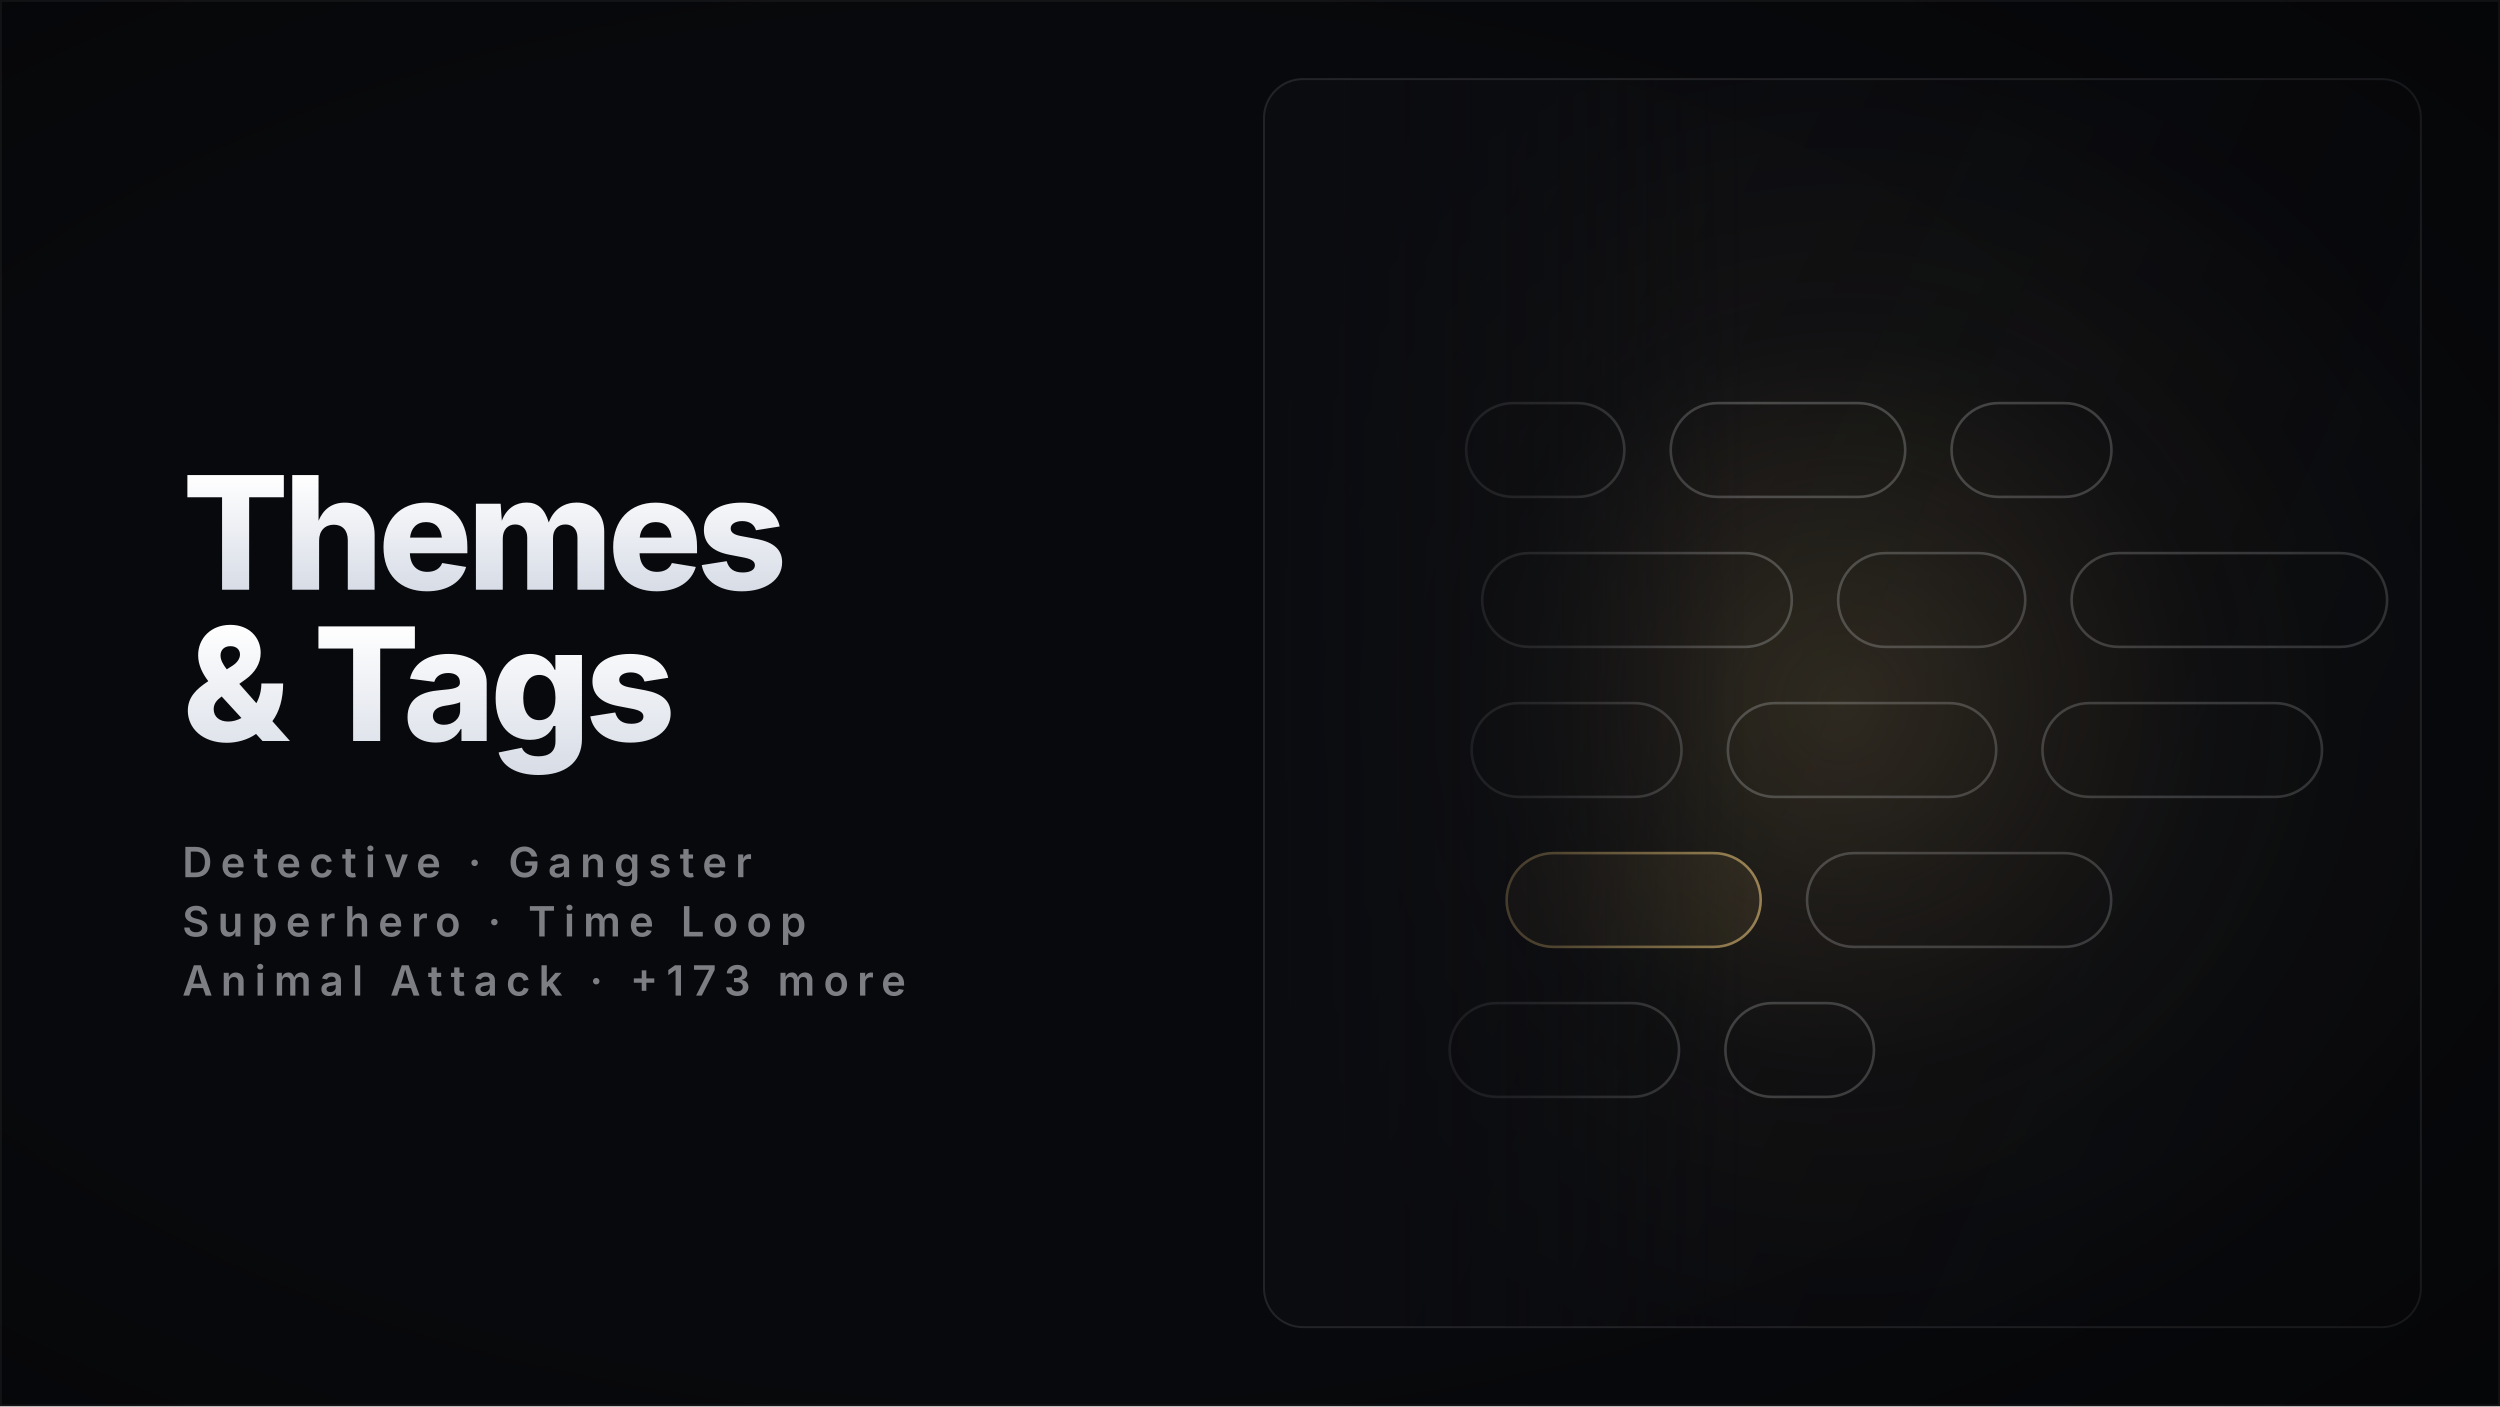
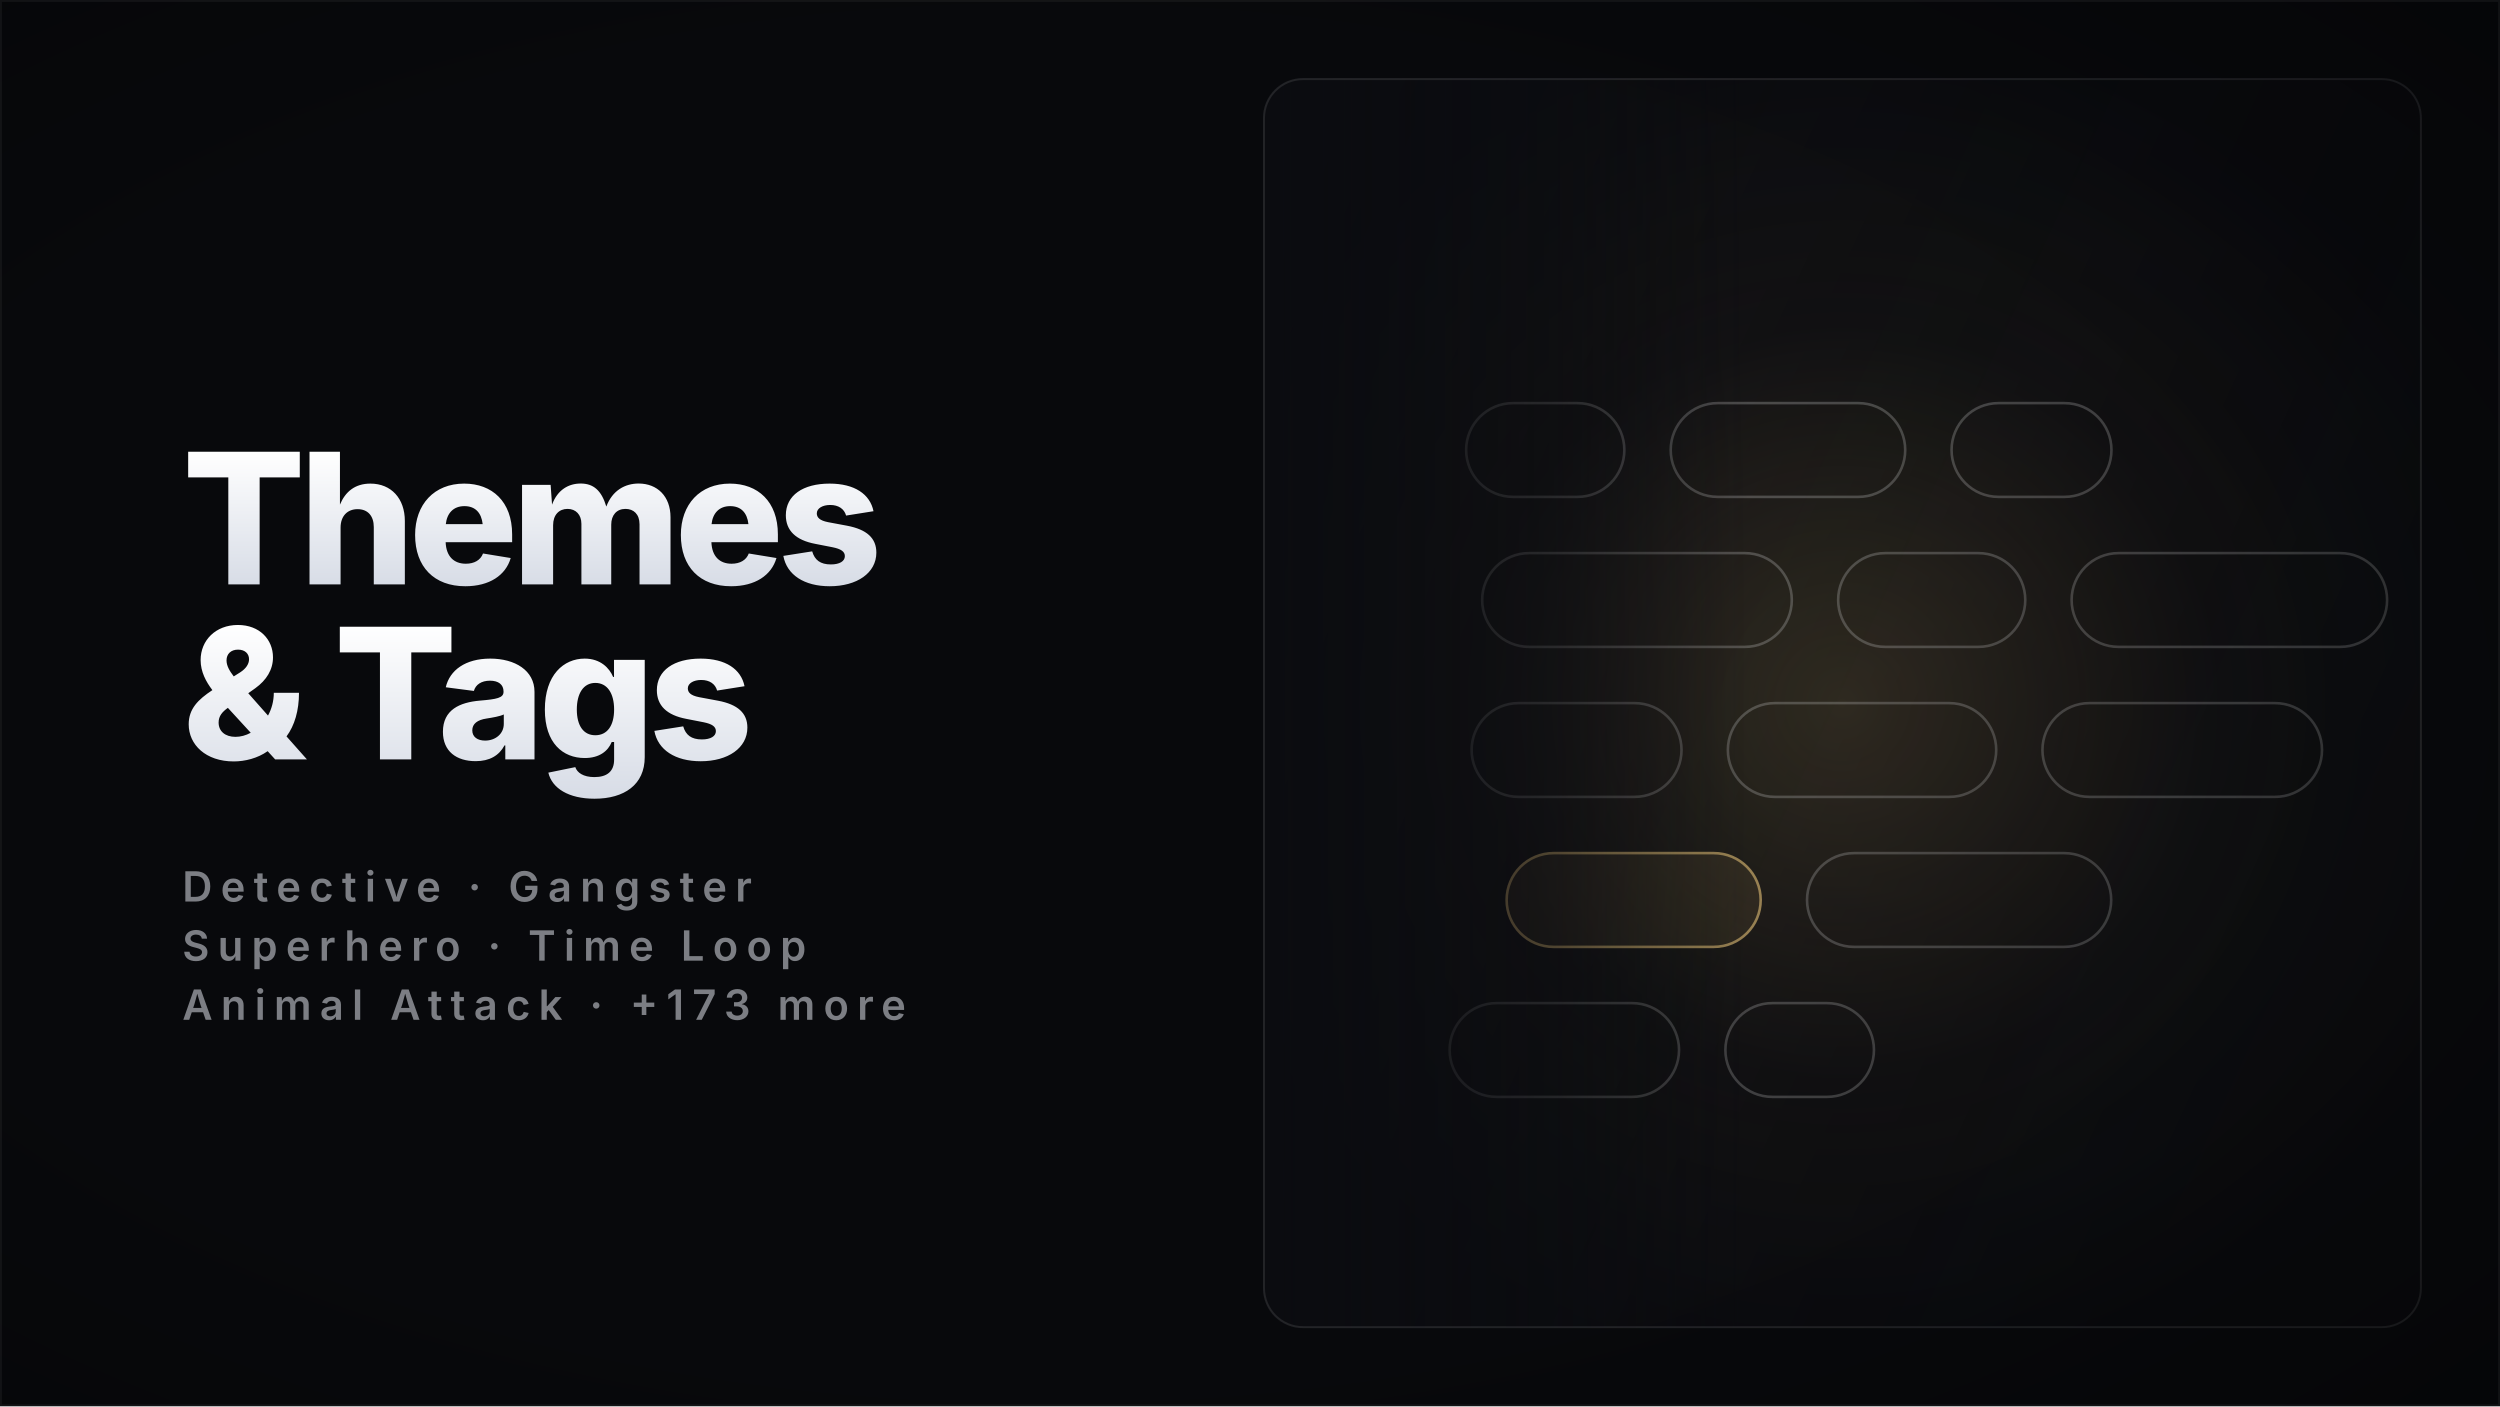
<svg xmlns="http://www.w3.org/2000/svg" width="1920" height="1080" viewBox="0 0 1920 1080" role="img" aria-label="Themes &amp; Tags — movies collection cover" shape-rendering="geometricPrecision" text-rendering="geometricPrecision">
  <defs>
    <linearGradient id="titleFill" x1="0" y1="0" x2="0" y2="1">
      <stop offset="0" stop-color="#FFFFFF" />
      <stop offset="1" stop-color="#D7DCE6" />
    </linearGradient>
    <linearGradient id="feather" x1="0" y1="0" x2="1" y2="0">
      <stop offset="0" stop-color="#0B0C10" stop-opacity="1" />
      <stop offset="0.6" stop-color="#0B0C10" stop-opacity="0.55" />
      <stop offset="1" stop-color="#0B0C10" stop-opacity="0" />
    </linearGradient>
    <linearGradient id="panelShade" x1="0" y1="0" x2="1" y2="0.5">
      <stop offset="0" stop-color="rgba(6,7,10,0)" />
      <stop offset="1" stop-color="rgba(6,7,10,0.42)" />
    </linearGradient>
    <radialGradient id="vignette" cx="0.42" cy="0.5" r="0.85">
      <stop offset="0.55" stop-color="rgba(0,0,0,0)" />
      <stop offset="1" stop-color="rgba(0,0,0,0.45)" />
    </radialGradient>
    <clipPath id="cardClip">
      <rect x="970" y="60" width="890" height="960" rx="30" />
    </clipPath>
    <linearGradient id="ivoryS" x1="0" y1="0" x2="1" y2="1">
      <stop offset="0" stop-color="#FFFFFF" />
      <stop offset="1" stop-color="#9AA2B4" />
    </linearGradient>
    <radialGradient id="glow" cx="0.5" cy="0.5" r="0.5">
      <stop offset="0" stop-color="#C8A96A" stop-opacity="0.26" />
      <stop offset="0.55" stop-color="#C8A96A" stop-opacity="0.05" />
      <stop offset="1" stop-color="#C8A96A" stop-opacity="0" />
    </radialGradient>
    <linearGradient id="beamG" x1="0" y1="0" x2="0" y2="1">
      <stop offset="0" stop-color="#FFFFFF" stop-opacity="0.34" />
      <stop offset="1" stop-color="#FFFFFF" stop-opacity="0" />
    </linearGradient>
    <linearGradient id="barG" x1="0" y1="1" x2="0" y2="0">
      <stop offset="0" stop-color="#3A3F4D" />
      <stop offset="0.6" stop-color="#C9CEDB" />
      <stop offset="1" stop-color="#FFFFFF" />
    </linearGradient>
    <linearGradient id="colG" x1="0" y1="1" x2="0" y2="0">
      <stop offset="0" stop-color="#4A5060" stop-opacity="0.85" />
      <stop offset="1" stop-color="#E8ECF4" />
    </linearGradient>
    <radialGradient id="disc" cx="0.38" cy="0.34" r="0.75">
      <stop offset="0" stop-color="#FFFFFF" stop-opacity="0.9" />
      <stop offset="1" stop-color="#C8A96A" stop-opacity="0.12" />
    </radialGradient>
    <style>
      .glow { animation: glowPulse 11s ease-in-out infinite; }
      @keyframes glowPulse { 0%,100% { opacity: 0.68; } 50% { opacity: 1; } }
      @media (prefers-reduced-motion: reduce) { .glow { animation: none; } }
    </style>
  </defs>
  <rect x="0" y="0" width="1920" height="1080" fill="#08090C" />
  <rect x="970" y="60" width="890" height="960" rx="30" fill="#0B0C10" />
  <g clip-path="url(#cardClip)">
    <g>
      <circle cx="1415" cy="540" r="528" fill="url(#glow)" class="glow" />
      <rect x="1126" y="309.6" width="121.5" height="72" rx="36" fill="none" stroke="rgba(255,255,255,0.28)" stroke-width="2" />
      <rect x="1283.1" y="309.6" width="180.1" height="72" rx="36" fill="none" stroke="rgba(255,255,255,0.28)" stroke-width="2" />
      <rect x="1498.8" y="309.6" width="122.8" height="72" rx="36" fill="none" stroke="rgba(255,255,255,0.28)" stroke-width="2" />
      <rect x="1138.3" y="424.8" width="237.8" height="72" rx="36" fill="none" stroke="rgba(255,255,255,0.28)" stroke-width="2" />
      <rect x="1411.7" y="424.8" width="143.7" height="72" rx="36" fill="none" stroke="rgba(255,255,255,0.28)" stroke-width="2" />
      <rect x="1591" y="424.8" width="242.3" height="72" rx="36" fill="none" stroke="rgba(255,255,255,0.28)" stroke-width="2" />
      <rect x="1130.2" y="540" width="161.2" height="72" rx="36" fill="none" stroke="rgba(255,255,255,0.28)" stroke-width="2" />
      <rect x="1327" y="540" width="206.1" height="72" rx="36" fill="none" stroke="rgba(255,255,255,0.28)" stroke-width="2" />
      <rect x="1568.6" y="540" width="214.7" height="72" rx="36" fill="none" stroke="rgba(255,255,255,0.28)" stroke-width="2" />
      <rect x="1157.1" y="655.2" width="195.1" height="72" rx="36" fill="rgba(200,169,106,0.14)" stroke="#C8A96A" stroke-width="2" />
      <rect x="1387.8" y="655.2" width="233.6" height="72" rx="36" fill="none" stroke="rgba(255,255,255,0.28)" stroke-width="2" />
      <rect x="1113.3" y="770.4" width="176.2" height="72" rx="36" fill="none" stroke="rgba(255,255,255,0.28)" stroke-width="2" />
      <rect x="1325.1" y="770.4" width="114.1" height="72" rx="36" fill="none" stroke="rgba(255,255,255,0.28)" stroke-width="2" />
    </g>
    <rect x="970" y="60" width="890" height="960" fill="url(#panelShade)" />
    <rect x="970" y="60" width="373.8" height="960" fill="url(#feather)" />
  </g>
  <rect x="970.75" y="60.75" width="888.5" height="958.5" rx="30" fill="none" stroke="rgba(255,255,255,0.10)" stroke-width="1.5" />
  <rect x="0" y="0" width="1920" height="1080" fill="url(#vignette)" />
  <g>
-     <text x="140" y="452.9" font-family="Inter" font-size="121" font-weight="800" letter-spacing="-4.24" fill="url(#titleFill)">Themes</text>
-     <text x="140" y="569.1" font-family="Inter" font-size="121" font-weight="800" letter-spacing="-4.24" fill="url(#titleFill)">&amp; Tags</text>
-     <text x="140" y="673.7" font-family="Inter" font-size="32" font-weight="600" letter-spacing="6.40" fill="rgba(231,235,243,0.52)">Detective  ·  Gangster</text>
-     <text x="140" y="719.2" font-family="Inter" font-size="32" font-weight="600" letter-spacing="6.40" fill="rgba(231,235,243,0.52)">Superhero  ·  Time Loop</text>
-     <text x="140" y="764.6" font-family="Inter" font-size="32" font-weight="600" letter-spacing="6.40" fill="rgba(231,235,243,0.52)">Animal Attack  ·  +173 more</text>
+     <text x="140" y="448.8" font-family="Inter" font-size="140" font-weight="800" letter-spacing="-4.90" fill="url(#titleFill)">Themes</text>
+     <text x="140" y="583.2" font-family="Inter" font-size="140" font-weight="800" letter-spacing="-4.90" fill="url(#titleFill)">&amp; Tags</text>
+     <text x="140" y="692.4" font-family="Inter" font-size="32" font-weight="600" letter-spacing="6.40" fill="rgba(231,235,243,0.52)">Detective  ·  Gangster</text>
+     <text x="140" y="737.8" font-family="Inter" font-size="32" font-weight="600" letter-spacing="6.40" fill="rgba(231,235,243,0.52)">Superhero  ·  Time Loop</text>
+     <text x="140" y="783.2" font-family="Inter" font-size="32" font-weight="600" letter-spacing="6.40" fill="rgba(231,235,243,0.52)">Animal Attack  ·  +173 more</text>
  </g>
  <rect x="0.75" y="0.75" width="1918.5" height="1078.5" fill="none" stroke="rgba(255,255,255,0.05)" stroke-width="1.5" />
</svg>
